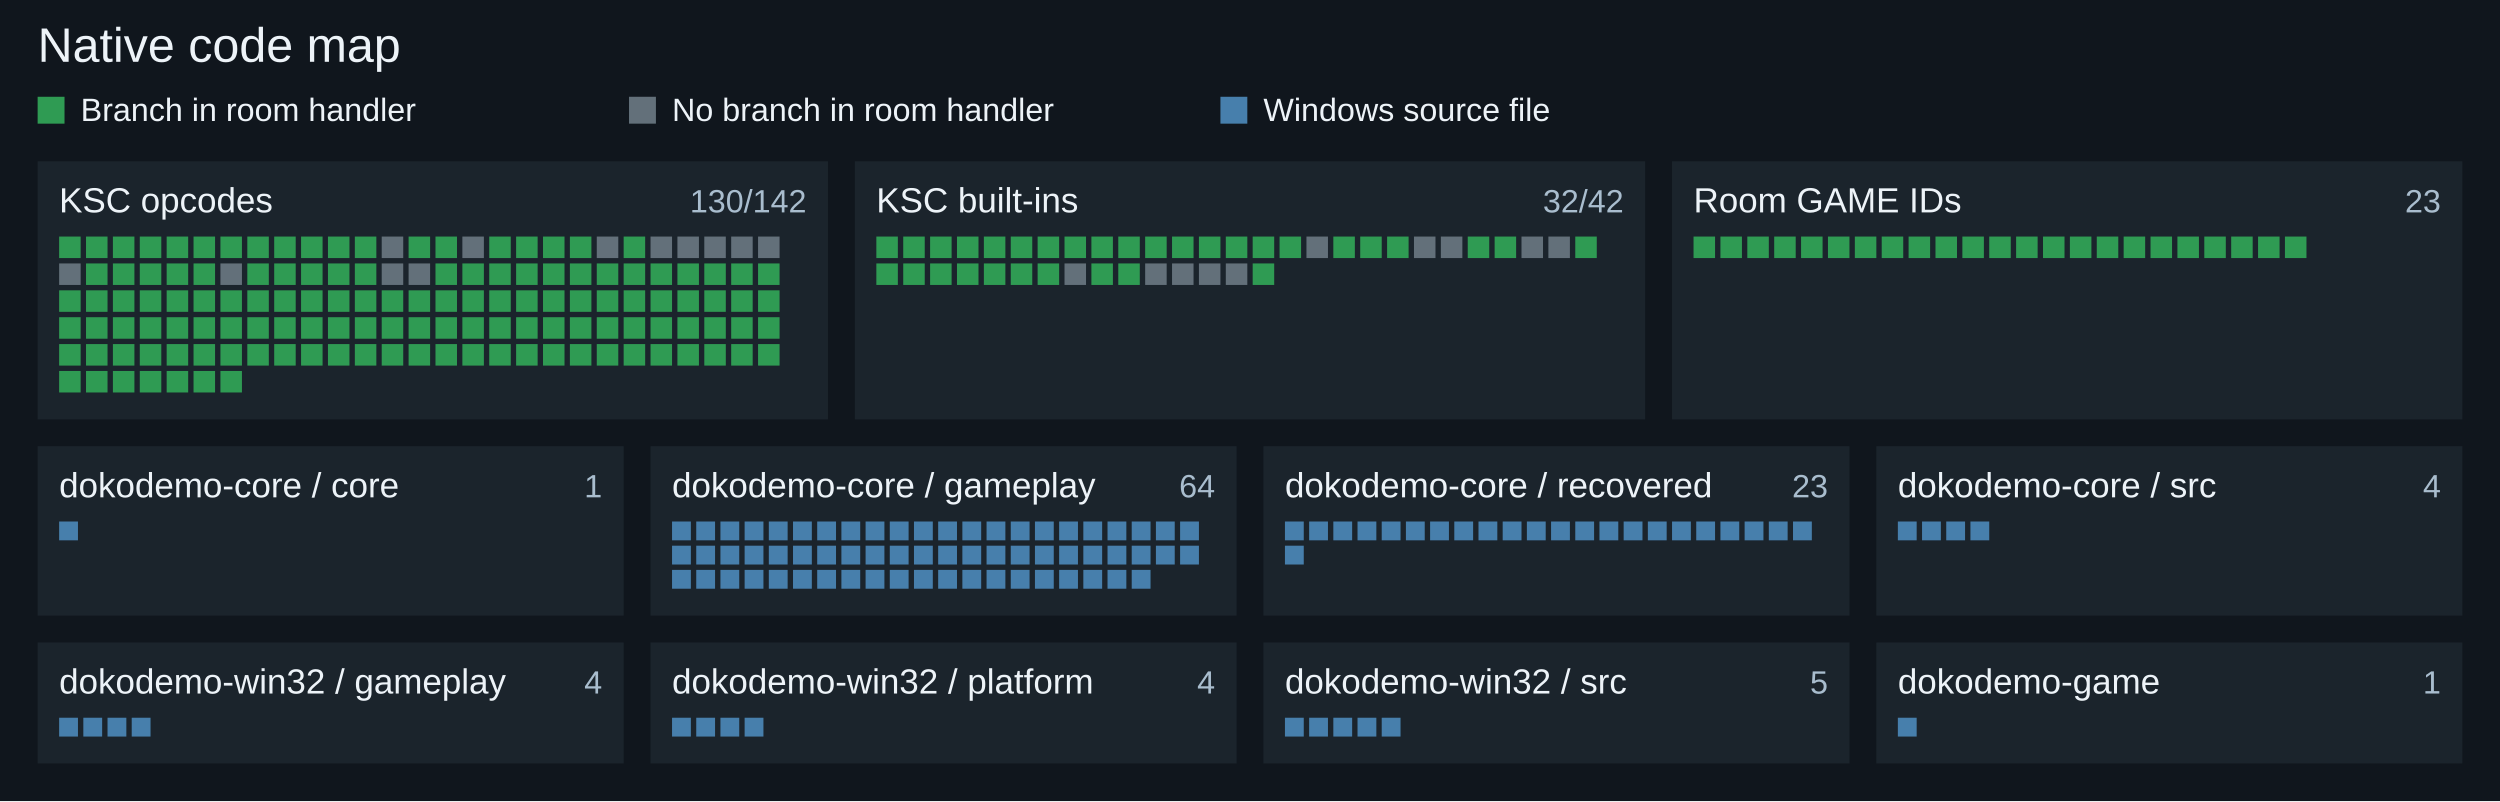
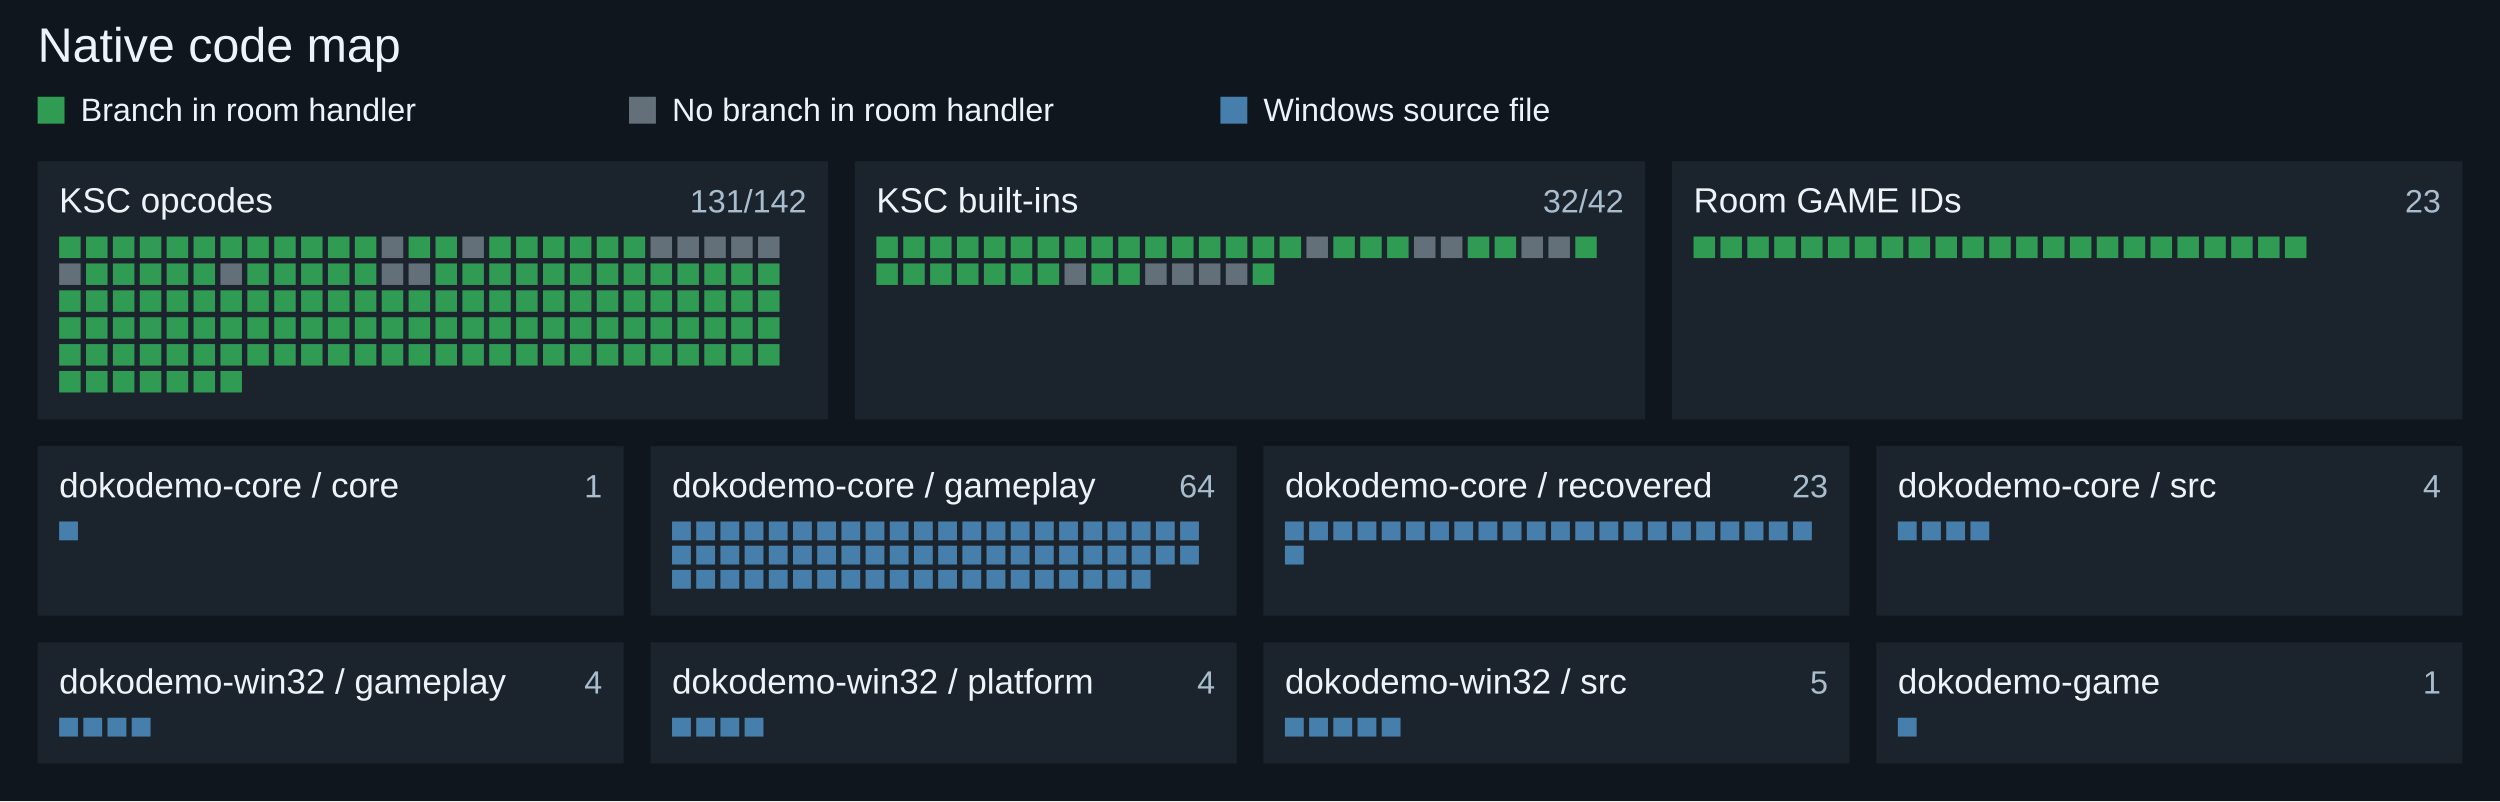
<svg xmlns="http://www.w3.org/2000/svg" width="930" height="298" viewBox="0 0 930 298" role="img" aria-label="Native code map. Each square represents a dispatch ID or Windows source file.">
  <rect x="0" y="0" width="930" height="298" fill="#10161d" />
  <g font-family="Segoe UI, Arial, sans-serif">
    <text x="14" y="23" font-size="18" fill="#edf3f8">Native code map</text>
    <rect x="14" y="36" width="10" height="10" fill="#2f9b53" />
    <text x="30" y="45" font-size="12" fill="#edf3f8">Branch in room handler</text>
    <rect x="234" y="36" width="10" height="10" fill="#63707a" />
    <text x="250" y="45" font-size="12" fill="#edf3f8">No branch in room handler</text>
    <rect x="454" y="36" width="10" height="10" fill="#477fac" />
    <text x="470" y="45" font-size="12" fill="#edf3f8">Windows source file</text>
    <rect x="14" y="60" width="294" height="96" fill="#1b242c" />
    <text x="22" y="79" font-size="13" fill="#edf3f8">KSC opcodes</text>
-     <text x="300" y="79" font-size="12" fill="#a9bdce" text-anchor="end">130/142</text>
+     <text x="300" y="79" font-size="12" fill="#a9bdce" text-anchor="end">131/142</text>
    <rect x="22" y="88" width="8" height="8" fill="#2f9b53" />
    <rect x="32" y="88" width="8" height="8" fill="#2f9b53" />
    <rect x="42" y="88" width="8" height="8" fill="#2f9b53" />
    <rect x="52" y="88" width="8" height="8" fill="#2f9b53" />
    <rect x="62" y="88" width="8" height="8" fill="#2f9b53" />
    <rect x="72" y="88" width="8" height="8" fill="#2f9b53" />
    <rect x="82" y="88" width="8" height="8" fill="#2f9b53" />
    <rect x="92" y="88" width="8" height="8" fill="#2f9b53" />
    <rect x="102" y="88" width="8" height="8" fill="#2f9b53" />
    <rect x="112" y="88" width="8" height="8" fill="#2f9b53" />
    <rect x="122" y="88" width="8" height="8" fill="#2f9b53" />
    <rect x="132" y="88" width="8" height="8" fill="#2f9b53" />
    <rect x="142" y="88" width="8" height="8" fill="#63707a" />
    <rect x="152" y="88" width="8" height="8" fill="#2f9b53" />
    <rect x="162" y="88" width="8" height="8" fill="#2f9b53" />
    <rect x="172" y="88" width="8" height="8" fill="#63707a" />
    <rect x="182" y="88" width="8" height="8" fill="#2f9b53" />
    <rect x="192" y="88" width="8" height="8" fill="#2f9b53" />
    <rect x="202" y="88" width="8" height="8" fill="#2f9b53" />
    <rect x="212" y="88" width="8" height="8" fill="#2f9b53" />
-     <rect x="222" y="88" width="8" height="8" fill="#63707a" />
+     <rect x="222" y="88" width="8" height="8" fill="#2f9b53" />
    <rect x="232" y="88" width="8" height="8" fill="#2f9b53" />
    <rect x="242" y="88" width="8" height="8" fill="#63707a" />
    <rect x="252" y="88" width="8" height="8" fill="#63707a" />
    <rect x="262" y="88" width="8" height="8" fill="#63707a" />
    <rect x="272" y="88" width="8" height="8" fill="#63707a" />
    <rect x="282" y="88" width="8" height="8" fill="#63707a" />
    <rect x="22" y="98" width="8" height="8" fill="#63707a" />
    <rect x="32" y="98" width="8" height="8" fill="#2f9b53" />
    <rect x="42" y="98" width="8" height="8" fill="#2f9b53" />
    <rect x="52" y="98" width="8" height="8" fill="#2f9b53" />
    <rect x="62" y="98" width="8" height="8" fill="#2f9b53" />
    <rect x="72" y="98" width="8" height="8" fill="#2f9b53" />
    <rect x="82" y="98" width="8" height="8" fill="#63707a" />
    <rect x="92" y="98" width="8" height="8" fill="#2f9b53" />
    <rect x="102" y="98" width="8" height="8" fill="#2f9b53" />
    <rect x="112" y="98" width="8" height="8" fill="#2f9b53" />
    <rect x="122" y="98" width="8" height="8" fill="#2f9b53" />
    <rect x="132" y="98" width="8" height="8" fill="#2f9b53" />
    <rect x="142" y="98" width="8" height="8" fill="#63707a" />
    <rect x="152" y="98" width="8" height="8" fill="#63707a" />
    <rect x="162" y="98" width="8" height="8" fill="#2f9b53" />
    <rect x="172" y="98" width="8" height="8" fill="#2f9b53" />
    <rect x="182" y="98" width="8" height="8" fill="#2f9b53" />
    <rect x="192" y="98" width="8" height="8" fill="#2f9b53" />
    <rect x="202" y="98" width="8" height="8" fill="#2f9b53" />
    <rect x="212" y="98" width="8" height="8" fill="#2f9b53" />
    <rect x="222" y="98" width="8" height="8" fill="#2f9b53" />
    <rect x="232" y="98" width="8" height="8" fill="#2f9b53" />
    <rect x="242" y="98" width="8" height="8" fill="#2f9b53" />
    <rect x="252" y="98" width="8" height="8" fill="#2f9b53" />
    <rect x="262" y="98" width="8" height="8" fill="#2f9b53" />
    <rect x="272" y="98" width="8" height="8" fill="#2f9b53" />
    <rect x="282" y="98" width="8" height="8" fill="#2f9b53" />
    <rect x="22" y="108" width="8" height="8" fill="#2f9b53" />
    <rect x="32" y="108" width="8" height="8" fill="#2f9b53" />
    <rect x="42" y="108" width="8" height="8" fill="#2f9b53" />
    <rect x="52" y="108" width="8" height="8" fill="#2f9b53" />
    <rect x="62" y="108" width="8" height="8" fill="#2f9b53" />
    <rect x="72" y="108" width="8" height="8" fill="#2f9b53" />
    <rect x="82" y="108" width="8" height="8" fill="#2f9b53" />
    <rect x="92" y="108" width="8" height="8" fill="#2f9b53" />
    <rect x="102" y="108" width="8" height="8" fill="#2f9b53" />
    <rect x="112" y="108" width="8" height="8" fill="#2f9b53" />
    <rect x="122" y="108" width="8" height="8" fill="#2f9b53" />
    <rect x="132" y="108" width="8" height="8" fill="#2f9b53" />
    <rect x="142" y="108" width="8" height="8" fill="#2f9b53" />
    <rect x="152" y="108" width="8" height="8" fill="#2f9b53" />
    <rect x="162" y="108" width="8" height="8" fill="#2f9b53" />
    <rect x="172" y="108" width="8" height="8" fill="#2f9b53" />
    <rect x="182" y="108" width="8" height="8" fill="#2f9b53" />
    <rect x="192" y="108" width="8" height="8" fill="#2f9b53" />
    <rect x="202" y="108" width="8" height="8" fill="#2f9b53" />
    <rect x="212" y="108" width="8" height="8" fill="#2f9b53" />
    <rect x="222" y="108" width="8" height="8" fill="#2f9b53" />
    <rect x="232" y="108" width="8" height="8" fill="#2f9b53" />
    <rect x="242" y="108" width="8" height="8" fill="#2f9b53" />
    <rect x="252" y="108" width="8" height="8" fill="#2f9b53" />
    <rect x="262" y="108" width="8" height="8" fill="#2f9b53" />
    <rect x="272" y="108" width="8" height="8" fill="#2f9b53" />
    <rect x="282" y="108" width="8" height="8" fill="#2f9b53" />
    <rect x="22" y="118" width="8" height="8" fill="#2f9b53" />
    <rect x="32" y="118" width="8" height="8" fill="#2f9b53" />
    <rect x="42" y="118" width="8" height="8" fill="#2f9b53" />
    <rect x="52" y="118" width="8" height="8" fill="#2f9b53" />
    <rect x="62" y="118" width="8" height="8" fill="#2f9b53" />
    <rect x="72" y="118" width="8" height="8" fill="#2f9b53" />
    <rect x="82" y="118" width="8" height="8" fill="#2f9b53" />
    <rect x="92" y="118" width="8" height="8" fill="#2f9b53" />
    <rect x="102" y="118" width="8" height="8" fill="#2f9b53" />
    <rect x="112" y="118" width="8" height="8" fill="#2f9b53" />
    <rect x="122" y="118" width="8" height="8" fill="#2f9b53" />
    <rect x="132" y="118" width="8" height="8" fill="#2f9b53" />
    <rect x="142" y="118" width="8" height="8" fill="#2f9b53" />
    <rect x="152" y="118" width="8" height="8" fill="#2f9b53" />
    <rect x="162" y="118" width="8" height="8" fill="#2f9b53" />
    <rect x="172" y="118" width="8" height="8" fill="#2f9b53" />
    <rect x="182" y="118" width="8" height="8" fill="#2f9b53" />
    <rect x="192" y="118" width="8" height="8" fill="#2f9b53" />
    <rect x="202" y="118" width="8" height="8" fill="#2f9b53" />
    <rect x="212" y="118" width="8" height="8" fill="#2f9b53" />
    <rect x="222" y="118" width="8" height="8" fill="#2f9b53" />
    <rect x="232" y="118" width="8" height="8" fill="#2f9b53" />
    <rect x="242" y="118" width="8" height="8" fill="#2f9b53" />
    <rect x="252" y="118" width="8" height="8" fill="#2f9b53" />
    <rect x="262" y="118" width="8" height="8" fill="#2f9b53" />
    <rect x="272" y="118" width="8" height="8" fill="#2f9b53" />
    <rect x="282" y="118" width="8" height="8" fill="#2f9b53" />
    <rect x="22" y="128" width="8" height="8" fill="#2f9b53" />
    <rect x="32" y="128" width="8" height="8" fill="#2f9b53" />
    <rect x="42" y="128" width="8" height="8" fill="#2f9b53" />
    <rect x="52" y="128" width="8" height="8" fill="#2f9b53" />
    <rect x="62" y="128" width="8" height="8" fill="#2f9b53" />
    <rect x="72" y="128" width="8" height="8" fill="#2f9b53" />
    <rect x="82" y="128" width="8" height="8" fill="#2f9b53" />
    <rect x="92" y="128" width="8" height="8" fill="#2f9b53" />
    <rect x="102" y="128" width="8" height="8" fill="#2f9b53" />
    <rect x="112" y="128" width="8" height="8" fill="#2f9b53" />
    <rect x="122" y="128" width="8" height="8" fill="#2f9b53" />
    <rect x="132" y="128" width="8" height="8" fill="#2f9b53" />
    <rect x="142" y="128" width="8" height="8" fill="#2f9b53" />
    <rect x="152" y="128" width="8" height="8" fill="#2f9b53" />
    <rect x="162" y="128" width="8" height="8" fill="#2f9b53" />
    <rect x="172" y="128" width="8" height="8" fill="#2f9b53" />
    <rect x="182" y="128" width="8" height="8" fill="#2f9b53" />
    <rect x="192" y="128" width="8" height="8" fill="#2f9b53" />
    <rect x="202" y="128" width="8" height="8" fill="#2f9b53" />
    <rect x="212" y="128" width="8" height="8" fill="#2f9b53" />
    <rect x="222" y="128" width="8" height="8" fill="#2f9b53" />
    <rect x="232" y="128" width="8" height="8" fill="#2f9b53" />
    <rect x="242" y="128" width="8" height="8" fill="#2f9b53" />
    <rect x="252" y="128" width="8" height="8" fill="#2f9b53" />
    <rect x="262" y="128" width="8" height="8" fill="#2f9b53" />
    <rect x="272" y="128" width="8" height="8" fill="#2f9b53" />
    <rect x="282" y="128" width="8" height="8" fill="#2f9b53" />
    <rect x="22" y="138" width="8" height="8" fill="#2f9b53" />
    <rect x="32" y="138" width="8" height="8" fill="#2f9b53" />
    <rect x="42" y="138" width="8" height="8" fill="#2f9b53" />
    <rect x="52" y="138" width="8" height="8" fill="#2f9b53" />
    <rect x="62" y="138" width="8" height="8" fill="#2f9b53" />
    <rect x="72" y="138" width="8" height="8" fill="#2f9b53" />
    <rect x="82" y="138" width="8" height="8" fill="#2f9b53" />
    <rect x="318" y="60" width="294" height="96" fill="#1b242c" />
    <text x="326" y="79" font-size="13" fill="#edf3f8">KSC built-ins</text>
    <text x="604" y="79" font-size="12" fill="#a9bdce" text-anchor="end">32/42</text>
    <rect x="326" y="88" width="8" height="8" fill="#2f9b53" />
    <rect x="336" y="88" width="8" height="8" fill="#2f9b53" />
    <rect x="346" y="88" width="8" height="8" fill="#2f9b53" />
    <rect x="356" y="88" width="8" height="8" fill="#2f9b53" />
    <rect x="366" y="88" width="8" height="8" fill="#2f9b53" />
    <rect x="376" y="88" width="8" height="8" fill="#2f9b53" />
    <rect x="386" y="88" width="8" height="8" fill="#2f9b53" />
    <rect x="396" y="88" width="8" height="8" fill="#2f9b53" />
    <rect x="406" y="88" width="8" height="8" fill="#2f9b53" />
    <rect x="416" y="88" width="8" height="8" fill="#2f9b53" />
    <rect x="426" y="88" width="8" height="8" fill="#2f9b53" />
    <rect x="436" y="88" width="8" height="8" fill="#2f9b53" />
    <rect x="446" y="88" width="8" height="8" fill="#2f9b53" />
    <rect x="456" y="88" width="8" height="8" fill="#2f9b53" />
    <rect x="466" y="88" width="8" height="8" fill="#2f9b53" />
    <rect x="476" y="88" width="8" height="8" fill="#2f9b53" />
    <rect x="486" y="88" width="8" height="8" fill="#63707a" />
    <rect x="496" y="88" width="8" height="8" fill="#2f9b53" />
    <rect x="506" y="88" width="8" height="8" fill="#2f9b53" />
    <rect x="516" y="88" width="8" height="8" fill="#2f9b53" />
    <rect x="526" y="88" width="8" height="8" fill="#63707a" />
    <rect x="536" y="88" width="8" height="8" fill="#63707a" />
    <rect x="546" y="88" width="8" height="8" fill="#2f9b53" />
    <rect x="556" y="88" width="8" height="8" fill="#2f9b53" />
    <rect x="566" y="88" width="8" height="8" fill="#63707a" />
    <rect x="576" y="88" width="8" height="8" fill="#63707a" />
    <rect x="586" y="88" width="8" height="8" fill="#2f9b53" />
    <rect x="326" y="98" width="8" height="8" fill="#2f9b53" />
    <rect x="336" y="98" width="8" height="8" fill="#2f9b53" />
    <rect x="346" y="98" width="8" height="8" fill="#2f9b53" />
    <rect x="356" y="98" width="8" height="8" fill="#2f9b53" />
    <rect x="366" y="98" width="8" height="8" fill="#2f9b53" />
    <rect x="376" y="98" width="8" height="8" fill="#2f9b53" />
    <rect x="386" y="98" width="8" height="8" fill="#2f9b53" />
    <rect x="396" y="98" width="8" height="8" fill="#63707a" />
    <rect x="406" y="98" width="8" height="8" fill="#2f9b53" />
    <rect x="416" y="98" width="8" height="8" fill="#2f9b53" />
    <rect x="426" y="98" width="8" height="8" fill="#63707a" />
    <rect x="436" y="98" width="8" height="8" fill="#63707a" />
    <rect x="446" y="98" width="8" height="8" fill="#63707a" />
    <rect x="456" y="98" width="8" height="8" fill="#63707a" />
    <rect x="466" y="98" width="8" height="8" fill="#2f9b53" />
    <rect x="622" y="60" width="294" height="96" fill="#1b242c" />
    <text x="630" y="79" font-size="13" fill="#edf3f8">Room GAME IDs</text>
    <text x="908" y="79" font-size="12" fill="#a9bdce" text-anchor="end">23</text>
    <rect x="630" y="88" width="8" height="8" fill="#2f9b53" />
    <rect x="640" y="88" width="8" height="8" fill="#2f9b53" />
    <rect x="650" y="88" width="8" height="8" fill="#2f9b53" />
    <rect x="660" y="88" width="8" height="8" fill="#2f9b53" />
    <rect x="670" y="88" width="8" height="8" fill="#2f9b53" />
    <rect x="680" y="88" width="8" height="8" fill="#2f9b53" />
    <rect x="690" y="88" width="8" height="8" fill="#2f9b53" />
    <rect x="700" y="88" width="8" height="8" fill="#2f9b53" />
    <rect x="710" y="88" width="8" height="8" fill="#2f9b53" />
    <rect x="720" y="88" width="8" height="8" fill="#2f9b53" />
    <rect x="730" y="88" width="8" height="8" fill="#2f9b53" />
    <rect x="740" y="88" width="8" height="8" fill="#2f9b53" />
    <rect x="750" y="88" width="8" height="8" fill="#2f9b53" />
    <rect x="760" y="88" width="8" height="8" fill="#2f9b53" />
    <rect x="770" y="88" width="8" height="8" fill="#2f9b53" />
    <rect x="780" y="88" width="8" height="8" fill="#2f9b53" />
    <rect x="790" y="88" width="8" height="8" fill="#2f9b53" />
    <rect x="800" y="88" width="8" height="8" fill="#2f9b53" />
    <rect x="810" y="88" width="8" height="8" fill="#2f9b53" />
    <rect x="820" y="88" width="8" height="8" fill="#2f9b53" />
    <rect x="830" y="88" width="8" height="8" fill="#2f9b53" />
    <rect x="840" y="88" width="8" height="8" fill="#2f9b53" />
    <rect x="850" y="88" width="8" height="8" fill="#2f9b53" />
    <rect x="14" y="166" width="218" height="63" fill="#1b242c" />
    <text x="22" y="185" font-size="13" fill="#edf3f8">dokodemo-core / core</text>
    <text x="224" y="185" font-size="12" fill="#a9bdce" text-anchor="end">1</text>
    <rect x="22" y="194" width="7" height="7" fill="#477fac" />
    <rect x="242" y="166" width="218" height="63" fill="#1b242c" />
    <text x="250" y="185" font-size="13" fill="#edf3f8">dokodemo-core / gameplay</text>
    <text x="452" y="185" font-size="12" fill="#a9bdce" text-anchor="end">64</text>
    <rect x="250" y="194" width="7" height="7" fill="#477fac" />
    <rect x="259" y="194" width="7" height="7" fill="#477fac" />
    <rect x="268" y="194" width="7" height="7" fill="#477fac" />
    <rect x="277" y="194" width="7" height="7" fill="#477fac" />
    <rect x="286" y="194" width="7" height="7" fill="#477fac" />
    <rect x="295" y="194" width="7" height="7" fill="#477fac" />
    <rect x="304" y="194" width="7" height="7" fill="#477fac" />
    <rect x="313" y="194" width="7" height="7" fill="#477fac" />
    <rect x="322" y="194" width="7" height="7" fill="#477fac" />
    <rect x="331" y="194" width="7" height="7" fill="#477fac" />
    <rect x="340" y="194" width="7" height="7" fill="#477fac" />
    <rect x="349" y="194" width="7" height="7" fill="#477fac" />
    <rect x="358" y="194" width="7" height="7" fill="#477fac" />
    <rect x="367" y="194" width="7" height="7" fill="#477fac" />
    <rect x="376" y="194" width="7" height="7" fill="#477fac" />
    <rect x="385" y="194" width="7" height="7" fill="#477fac" />
    <rect x="394" y="194" width="7" height="7" fill="#477fac" />
    <rect x="403" y="194" width="7" height="7" fill="#477fac" />
    <rect x="412" y="194" width="7" height="7" fill="#477fac" />
    <rect x="421" y="194" width="7" height="7" fill="#477fac" />
    <rect x="430" y="194" width="7" height="7" fill="#477fac" />
    <rect x="439" y="194" width="7" height="7" fill="#477fac" />
    <rect x="250" y="203" width="7" height="7" fill="#477fac" />
    <rect x="259" y="203" width="7" height="7" fill="#477fac" />
    <rect x="268" y="203" width="7" height="7" fill="#477fac" />
    <rect x="277" y="203" width="7" height="7" fill="#477fac" />
    <rect x="286" y="203" width="7" height="7" fill="#477fac" />
    <rect x="295" y="203" width="7" height="7" fill="#477fac" />
    <rect x="304" y="203" width="7" height="7" fill="#477fac" />
    <rect x="313" y="203" width="7" height="7" fill="#477fac" />
    <rect x="322" y="203" width="7" height="7" fill="#477fac" />
    <rect x="331" y="203" width="7" height="7" fill="#477fac" />
    <rect x="340" y="203" width="7" height="7" fill="#477fac" />
    <rect x="349" y="203" width="7" height="7" fill="#477fac" />
    <rect x="358" y="203" width="7" height="7" fill="#477fac" />
    <rect x="367" y="203" width="7" height="7" fill="#477fac" />
    <rect x="376" y="203" width="7" height="7" fill="#477fac" />
    <rect x="385" y="203" width="7" height="7" fill="#477fac" />
    <rect x="394" y="203" width="7" height="7" fill="#477fac" />
    <rect x="403" y="203" width="7" height="7" fill="#477fac" />
    <rect x="412" y="203" width="7" height="7" fill="#477fac" />
    <rect x="421" y="203" width="7" height="7" fill="#477fac" />
    <rect x="430" y="203" width="7" height="7" fill="#477fac" />
    <rect x="439" y="203" width="7" height="7" fill="#477fac" />
    <rect x="250" y="212" width="7" height="7" fill="#477fac" />
    <rect x="259" y="212" width="7" height="7" fill="#477fac" />
    <rect x="268" y="212" width="7" height="7" fill="#477fac" />
    <rect x="277" y="212" width="7" height="7" fill="#477fac" />
    <rect x="286" y="212" width="7" height="7" fill="#477fac" />
    <rect x="295" y="212" width="7" height="7" fill="#477fac" />
    <rect x="304" y="212" width="7" height="7" fill="#477fac" />
    <rect x="313" y="212" width="7" height="7" fill="#477fac" />
    <rect x="322" y="212" width="7" height="7" fill="#477fac" />
    <rect x="331" y="212" width="7" height="7" fill="#477fac" />
    <rect x="340" y="212" width="7" height="7" fill="#477fac" />
    <rect x="349" y="212" width="7" height="7" fill="#477fac" />
    <rect x="358" y="212" width="7" height="7" fill="#477fac" />
    <rect x="367" y="212" width="7" height="7" fill="#477fac" />
    <rect x="376" y="212" width="7" height="7" fill="#477fac" />
    <rect x="385" y="212" width="7" height="7" fill="#477fac" />
    <rect x="394" y="212" width="7" height="7" fill="#477fac" />
    <rect x="403" y="212" width="7" height="7" fill="#477fac" />
    <rect x="412" y="212" width="7" height="7" fill="#477fac" />
    <rect x="421" y="212" width="7" height="7" fill="#477fac" />
    <rect x="470" y="166" width="218" height="63" fill="#1b242c" />
    <text x="478" y="185" font-size="13" fill="#edf3f8">dokodemo-core / recovered</text>
    <text x="680" y="185" font-size="12" fill="#a9bdce" text-anchor="end">23</text>
    <rect x="478" y="194" width="7" height="7" fill="#477fac" />
    <rect x="487" y="194" width="7" height="7" fill="#477fac" />
    <rect x="496" y="194" width="7" height="7" fill="#477fac" />
    <rect x="505" y="194" width="7" height="7" fill="#477fac" />
    <rect x="514" y="194" width="7" height="7" fill="#477fac" />
    <rect x="523" y="194" width="7" height="7" fill="#477fac" />
    <rect x="532" y="194" width="7" height="7" fill="#477fac" />
    <rect x="541" y="194" width="7" height="7" fill="#477fac" />
    <rect x="550" y="194" width="7" height="7" fill="#477fac" />
    <rect x="559" y="194" width="7" height="7" fill="#477fac" />
    <rect x="568" y="194" width="7" height="7" fill="#477fac" />
    <rect x="577" y="194" width="7" height="7" fill="#477fac" />
    <rect x="586" y="194" width="7" height="7" fill="#477fac" />
    <rect x="595" y="194" width="7" height="7" fill="#477fac" />
    <rect x="604" y="194" width="7" height="7" fill="#477fac" />
    <rect x="613" y="194" width="7" height="7" fill="#477fac" />
    <rect x="622" y="194" width="7" height="7" fill="#477fac" />
    <rect x="631" y="194" width="7" height="7" fill="#477fac" />
    <rect x="640" y="194" width="7" height="7" fill="#477fac" />
    <rect x="649" y="194" width="7" height="7" fill="#477fac" />
    <rect x="658" y="194" width="7" height="7" fill="#477fac" />
    <rect x="667" y="194" width="7" height="7" fill="#477fac" />
    <rect x="478" y="203" width="7" height="7" fill="#477fac" />
    <rect x="698" y="166" width="218" height="63" fill="#1b242c" />
    <text x="706" y="185" font-size="13" fill="#edf3f8">dokodemo-core / src</text>
    <text x="908" y="185" font-size="12" fill="#a9bdce" text-anchor="end">4</text>
    <rect x="706" y="194" width="7" height="7" fill="#477fac" />
    <rect x="715" y="194" width="7" height="7" fill="#477fac" />
    <rect x="724" y="194" width="7" height="7" fill="#477fac" />
    <rect x="733" y="194" width="7" height="7" fill="#477fac" />
    <rect x="14" y="239" width="218" height="45" fill="#1b242c" />
    <text x="22" y="258" font-size="13" fill="#edf3f8">dokodemo-win32 / gameplay</text>
    <text x="224" y="258" font-size="12" fill="#a9bdce" text-anchor="end">4</text>
    <rect x="22" y="267" width="7" height="7" fill="#477fac" />
    <rect x="31" y="267" width="7" height="7" fill="#477fac" />
    <rect x="40" y="267" width="7" height="7" fill="#477fac" />
    <rect x="49" y="267" width="7" height="7" fill="#477fac" />
    <rect x="242" y="239" width="218" height="45" fill="#1b242c" />
    <text x="250" y="258" font-size="13" fill="#edf3f8">dokodemo-win32 / platform</text>
    <text x="452" y="258" font-size="12" fill="#a9bdce" text-anchor="end">4</text>
    <rect x="250" y="267" width="7" height="7" fill="#477fac" />
    <rect x="259" y="267" width="7" height="7" fill="#477fac" />
    <rect x="268" y="267" width="7" height="7" fill="#477fac" />
    <rect x="277" y="267" width="7" height="7" fill="#477fac" />
    <rect x="470" y="239" width="218" height="45" fill="#1b242c" />
    <text x="478" y="258" font-size="13" fill="#edf3f8">dokodemo-win32 / src</text>
    <text x="680" y="258" font-size="12" fill="#a9bdce" text-anchor="end">5</text>
    <rect x="478" y="267" width="7" height="7" fill="#477fac" />
    <rect x="487" y="267" width="7" height="7" fill="#477fac" />
    <rect x="496" y="267" width="7" height="7" fill="#477fac" />
    <rect x="505" y="267" width="7" height="7" fill="#477fac" />
    <rect x="514" y="267" width="7" height="7" fill="#477fac" />
    <rect x="698" y="239" width="218" height="45" fill="#1b242c" />
    <text x="706" y="258" font-size="13" fill="#edf3f8">dokodemo-game</text>
    <text x="908" y="258" font-size="12" fill="#a9bdce" text-anchor="end">1</text>
    <rect x="706" y="267" width="7" height="7" fill="#477fac" />
  </g>
</svg>
